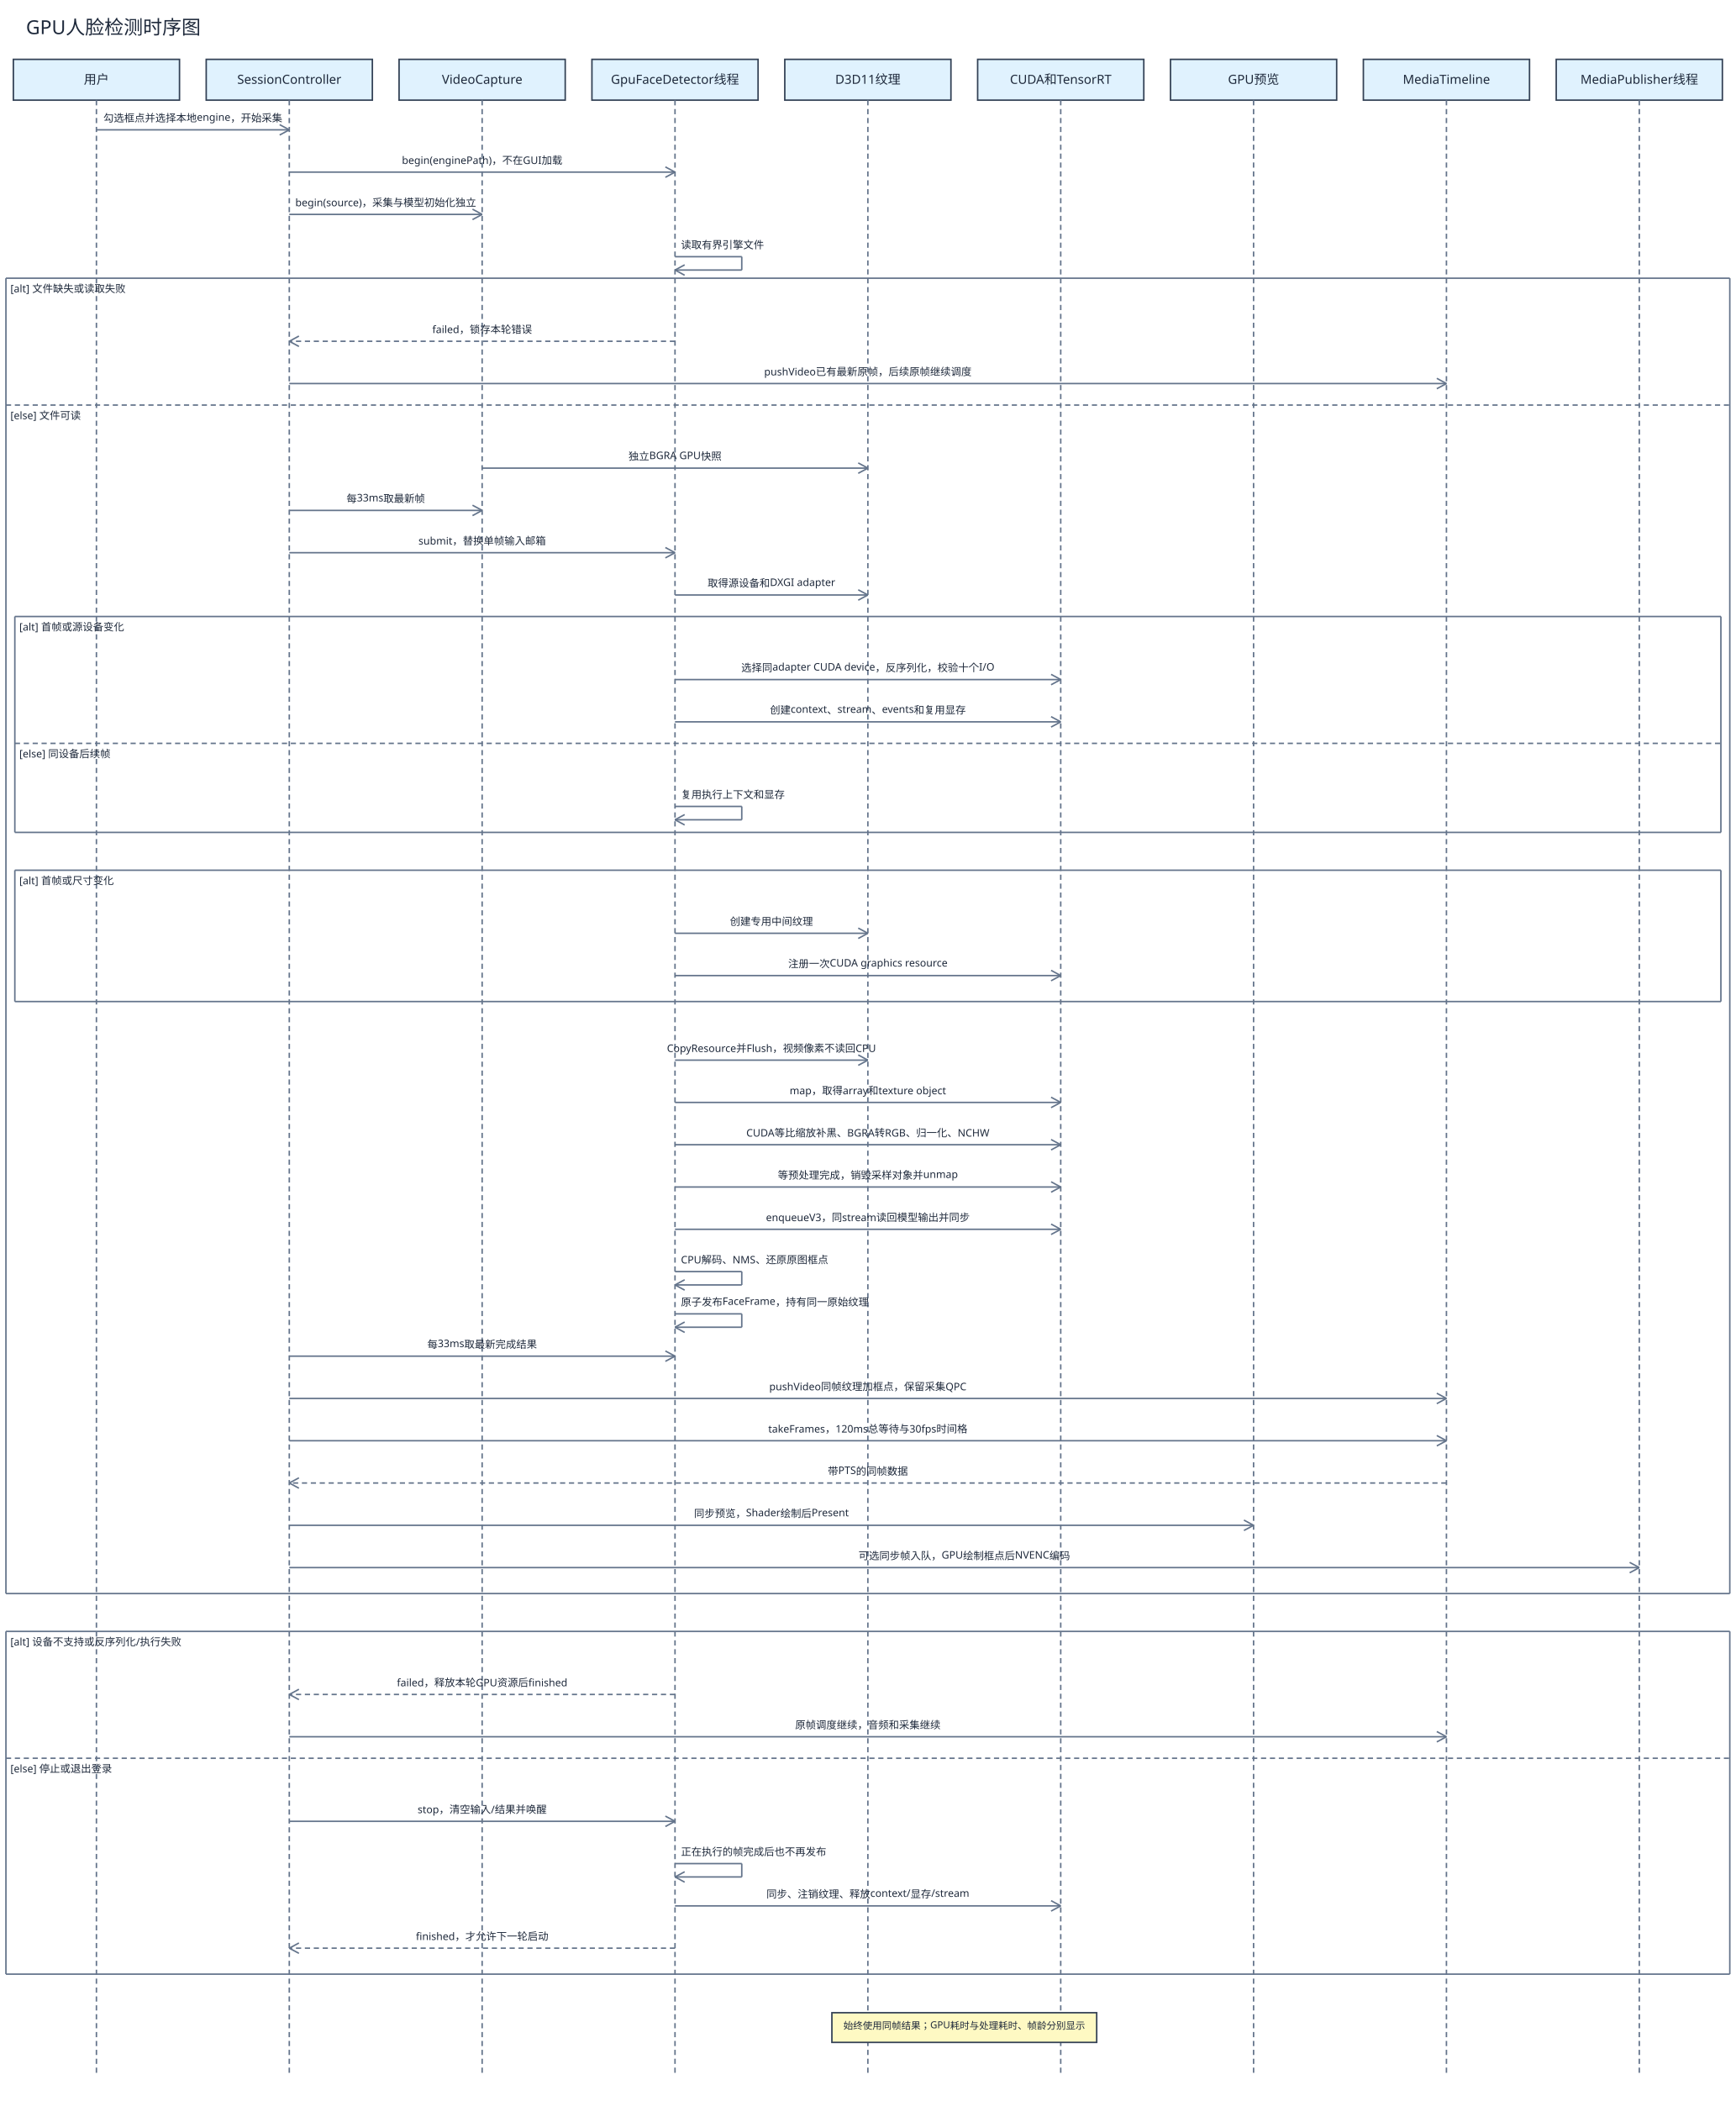
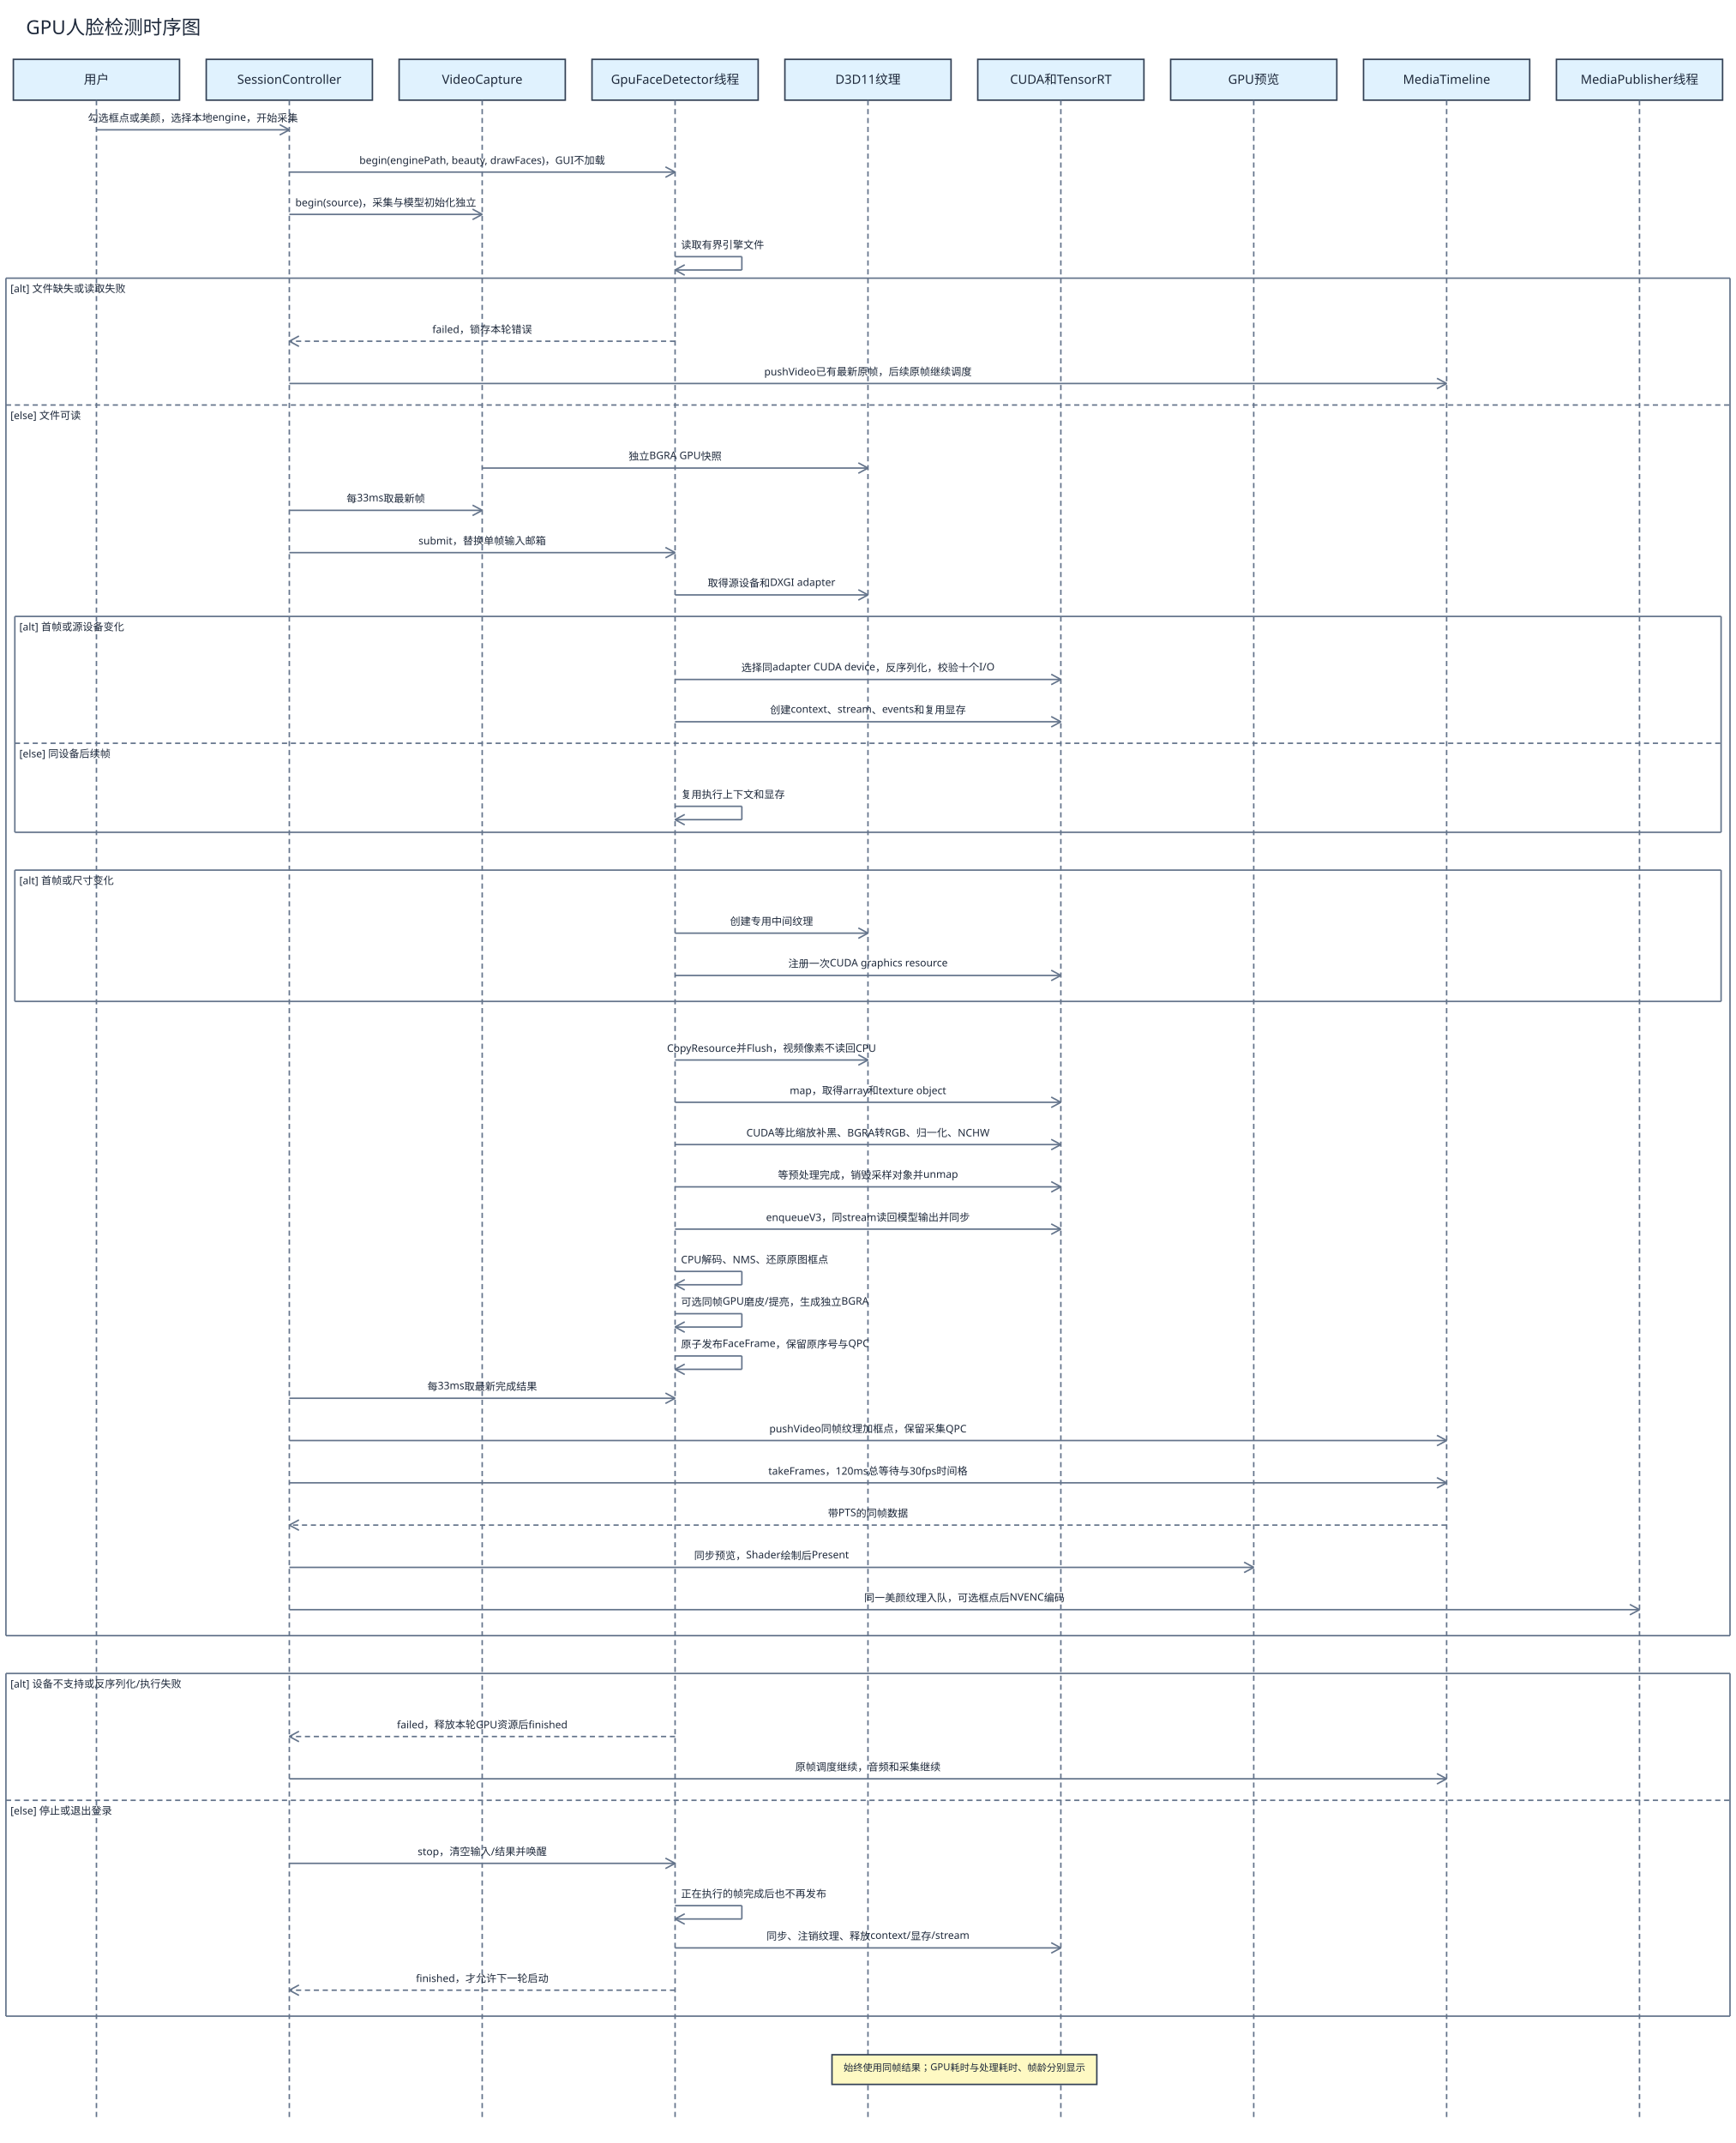
- <svg xmlns="http://www.w3.org/2000/svg" width="2340" height="2832" viewBox="0 0 2340 2832">
+ <svg xmlns="http://www.w3.org/2000/svg" width="2340" height="2889" viewBox="0 0 2340 2889">
  <text x="35" y="46" fill="#1e293b" font-family="Microsoft YaHei, sans-serif" font-size="26" text-anchor="start">GPU人脸检测时序图</text>
  <rect x="18.0" y="80" width="224" height="55" fill="#e0f2fe" stroke="#334155" stroke-width="2" />
  <text x="130.0" y="113" fill="#1e293b" font-family="Microsoft YaHei, sans-serif" font-size="17" text-anchor="middle">用户</text>
-   <line x1="130.0" y1="135" x2="130.0" y2="2797" stroke="#64748b" stroke-width="2" stroke-dasharray="7 5" />
+   <line x1="130.0" y1="135" x2="130.0" y2="2854" stroke="#64748b" stroke-width="2" stroke-dasharray="7 5" />
  <rect x="278.0" y="80" width="224" height="55" fill="#e0f2fe" stroke="#334155" stroke-width="2" />
  <text x="390.0" y="113" fill="#1e293b" font-family="Microsoft YaHei, sans-serif" font-size="17" text-anchor="middle">SessionController</text>
-   <line x1="390.0" y1="135" x2="390.0" y2="2797" stroke="#64748b" stroke-width="2" stroke-dasharray="7 5" />
+   <line x1="390.0" y1="135" x2="390.0" y2="2854" stroke="#64748b" stroke-width="2" stroke-dasharray="7 5" />
  <rect x="538.0" y="80" width="224" height="55" fill="#e0f2fe" stroke="#334155" stroke-width="2" />
  <text x="650.0" y="113" fill="#1e293b" font-family="Microsoft YaHei, sans-serif" font-size="17" text-anchor="middle">VideoCapture</text>
-   <line x1="650.0" y1="135" x2="650.0" y2="2797" stroke="#64748b" stroke-width="2" stroke-dasharray="7 5" />
+   <line x1="650.0" y1="135" x2="650.0" y2="2854" stroke="#64748b" stroke-width="2" stroke-dasharray="7 5" />
  <rect x="798.0" y="80" width="224" height="55" fill="#e0f2fe" stroke="#334155" stroke-width="2" />
  <text x="910.0" y="113" fill="#1e293b" font-family="Microsoft YaHei, sans-serif" font-size="17" text-anchor="middle">GpuFaceDetector线程</text>
-   <line x1="910.0" y1="135" x2="910.0" y2="2797" stroke="#64748b" stroke-width="2" stroke-dasharray="7 5" />
+   <line x1="910.0" y1="135" x2="910.0" y2="2854" stroke="#64748b" stroke-width="2" stroke-dasharray="7 5" />
  <rect x="1058.0" y="80" width="224" height="55" fill="#e0f2fe" stroke="#334155" stroke-width="2" />
  <text x="1170.0" y="113" fill="#1e293b" font-family="Microsoft YaHei, sans-serif" font-size="17" text-anchor="middle">D3D11纹理</text>
-   <line x1="1170.0" y1="135" x2="1170.0" y2="2797" stroke="#64748b" stroke-width="2" stroke-dasharray="7 5" />
+   <line x1="1170.0" y1="135" x2="1170.0" y2="2854" stroke="#64748b" stroke-width="2" stroke-dasharray="7 5" />
  <rect x="1318.0" y="80" width="224" height="55" fill="#e0f2fe" stroke="#334155" stroke-width="2" />
  <text x="1430.0" y="113" fill="#1e293b" font-family="Microsoft YaHei, sans-serif" font-size="17" text-anchor="middle">CUDA和TensorRT</text>
-   <line x1="1430.0" y1="135" x2="1430.0" y2="2797" stroke="#64748b" stroke-width="2" stroke-dasharray="7 5" />
+   <line x1="1430.0" y1="135" x2="1430.0" y2="2854" stroke="#64748b" stroke-width="2" stroke-dasharray="7 5" />
  <rect x="1578.0" y="80" width="224" height="55" fill="#e0f2fe" stroke="#334155" stroke-width="2" />
  <text x="1690.0" y="113" fill="#1e293b" font-family="Microsoft YaHei, sans-serif" font-size="17" text-anchor="middle">GPU预览</text>
-   <line x1="1690.0" y1="135" x2="1690.0" y2="2797" stroke="#64748b" stroke-width="2" stroke-dasharray="7 5" />
+   <line x1="1690.0" y1="135" x2="1690.0" y2="2854" stroke="#64748b" stroke-width="2" stroke-dasharray="7 5" />
  <rect x="1838.0" y="80" width="224" height="55" fill="#e0f2fe" stroke="#334155" stroke-width="2" />
  <text x="1950.0" y="113" fill="#1e293b" font-family="Microsoft YaHei, sans-serif" font-size="17" text-anchor="middle">MediaTimeline</text>
-   <line x1="1950.0" y1="135" x2="1950.0" y2="2797" stroke="#64748b" stroke-width="2" stroke-dasharray="7 5" />
+   <line x1="1950.0" y1="135" x2="1950.0" y2="2854" stroke="#64748b" stroke-width="2" stroke-dasharray="7 5" />
  <rect x="2098.0" y="80" width="224" height="55" fill="#e0f2fe" stroke="#334155" stroke-width="2" />
  <text x="2210.0" y="113" fill="#1e293b" font-family="Microsoft YaHei, sans-serif" font-size="17" text-anchor="middle">MediaPublisher线程</text>
-   <line x1="2210.0" y1="135" x2="2210.0" y2="2797" stroke="#64748b" stroke-width="2" stroke-dasharray="7 5" />
+   <line x1="2210.0" y1="135" x2="2210.0" y2="2854" stroke="#64748b" stroke-width="2" stroke-dasharray="7 5" />
  <line x1="130.0" y1="175" x2="390.0" y2="175" stroke="#64748b" stroke-width="2" />
  <line x1="390.0" y1="175" x2="377.0" y2="182.0" stroke="#64748b" stroke-width="2" />
  <line x1="390.0" y1="175" x2="377.0" y2="168.0" stroke="#64748b" stroke-width="2" />
-   <text x="260.0" y="164" fill="#1e293b" font-family="Microsoft YaHei, sans-serif" font-size="14" text-anchor="middle">勾选框点并选择本地engine，开始采集</text>
+   <text x="260.0" y="164" fill="#1e293b" font-family="Microsoft YaHei, sans-serif" font-size="14" text-anchor="middle">勾选框点或美颜，选择本地engine，开始采集</text>
  <line x1="390.0" y1="232" x2="910.0" y2="232" stroke="#64748b" stroke-width="2" />
  <line x1="910.0" y1="232" x2="897.0" y2="239.0" stroke="#64748b" stroke-width="2" />
  <line x1="910.0" y1="232" x2="897.0" y2="225.0" stroke="#64748b" stroke-width="2" />
-   <text x="650.0" y="221" fill="#1e293b" font-family="Microsoft YaHei, sans-serif" font-size="14" text-anchor="middle">begin(enginePath)，不在GUI加载</text>
+   <text x="650.0" y="221" fill="#1e293b" font-family="Microsoft YaHei, sans-serif" font-size="14" text-anchor="middle">begin(enginePath, beauty, drawFaces)，GUI不加载</text>
  <line x1="390.0" y1="289" x2="650.0" y2="289" stroke="#64748b" stroke-width="2" />
  <line x1="650.0" y1="289" x2="637.0" y2="296.0" stroke="#64748b" stroke-width="2" />
  <line x1="650.0" y1="289" x2="637.0" y2="282.0" stroke="#64748b" stroke-width="2" />
  <text x="520.0" y="278" fill="#1e293b" font-family="Microsoft YaHei, sans-serif" font-size="14" text-anchor="middle">begin(source)，采集与模型初始化独立</text>
  <line x1="910.0" y1="346" x2="1000.0" y2="346" stroke="#64748b" stroke-width="2" />
  <line x1="1000.0" y1="346" x2="1000.0" y2="364" stroke="#64748b" stroke-width="2" />
  <line x1="1000.0" y1="364" x2="910.0" y2="364" stroke="#64748b" stroke-width="2" />
  <line x1="910.0" y1="364" x2="923.0" y2="357.0" stroke="#64748b" stroke-width="2" />
  <line x1="910.0" y1="364" x2="923.0" y2="371.0" stroke="#64748b" stroke-width="2" />
  <text x="918.0" y="335" fill="#1e293b" font-family="Microsoft YaHei, sans-serif" font-size="14" text-anchor="start">读取有界引擎文件</text>
  <text x="14" y="394" fill="#1e293b" font-family="Microsoft YaHei, sans-serif" font-size="14" text-anchor="start">[alt] 文件缺失或读取失败</text>
  <line x1="8" y1="375" x2="2332" y2="375" stroke="#64748b" stroke-width="2" />
  <line x1="910.0" y1="460" x2="390.0" y2="460" stroke="#64748b" stroke-width="2" stroke-dasharray="7 5" />
  <line x1="390.0" y1="460" x2="403.0" y2="453.0" stroke="#64748b" stroke-width="2" />
  <line x1="390.0" y1="460" x2="403.0" y2="467.0" stroke="#64748b" stroke-width="2" />
  <text x="650.0" y="449" fill="#1e293b" font-family="Microsoft YaHei, sans-serif" font-size="14" text-anchor="middle">failed，锁存本轮错误</text>
  <line x1="390.0" y1="517" x2="1950.0" y2="517" stroke="#64748b" stroke-width="2" />
  <line x1="1950.0" y1="517" x2="1937.0" y2="524.0" stroke="#64748b" stroke-width="2" />
  <line x1="1950.0" y1="517" x2="1937.0" y2="510.0" stroke="#64748b" stroke-width="2" />
  <text x="1170.0" y="506" fill="#1e293b" font-family="Microsoft YaHei, sans-serif" font-size="14" text-anchor="middle">pushVideo已有最新原帧，后续原帧继续调度</text>
  <line x1="8" y1="546" x2="2332" y2="546" stroke="#64748b" stroke-width="2" stroke-dasharray="7 5" />
  <text x="14" y="565" fill="#1e293b" font-family="Microsoft YaHei, sans-serif" font-size="14" text-anchor="start">[else] 文件可读</text>
  <line x1="650.0" y1="631" x2="1170.0" y2="631" stroke="#64748b" stroke-width="2" />
  <line x1="1170.0" y1="631" x2="1157.0" y2="638.0" stroke="#64748b" stroke-width="2" />
  <line x1="1170.0" y1="631" x2="1157.0" y2="624.0" stroke="#64748b" stroke-width="2" />
  <text x="910.0" y="620" fill="#1e293b" font-family="Microsoft YaHei, sans-serif" font-size="14" text-anchor="middle">独立BGRA GPU快照</text>
  <line x1="390.0" y1="688" x2="650.0" y2="688" stroke="#64748b" stroke-width="2" />
  <line x1="650.0" y1="688" x2="637.0" y2="695.0" stroke="#64748b" stroke-width="2" />
  <line x1="650.0" y1="688" x2="637.0" y2="681.0" stroke="#64748b" stroke-width="2" />
  <text x="520.0" y="677" fill="#1e293b" font-family="Microsoft YaHei, sans-serif" font-size="14" text-anchor="middle">每33ms取最新帧</text>
  <line x1="390.0" y1="745" x2="910.0" y2="745" stroke="#64748b" stroke-width="2" />
  <line x1="910.0" y1="745" x2="897.0" y2="752.0" stroke="#64748b" stroke-width="2" />
  <line x1="910.0" y1="745" x2="897.0" y2="738.0" stroke="#64748b" stroke-width="2" />
  <text x="650.0" y="734" fill="#1e293b" font-family="Microsoft YaHei, sans-serif" font-size="14" text-anchor="middle">submit，替换单帧输入邮箱</text>
  <line x1="910.0" y1="802" x2="1170.0" y2="802" stroke="#64748b" stroke-width="2" />
  <line x1="1170.0" y1="802" x2="1157.0" y2="809.0" stroke="#64748b" stroke-width="2" />
  <line x1="1170.0" y1="802" x2="1157.0" y2="795.0" stroke="#64748b" stroke-width="2" />
  <text x="1040.0" y="791" fill="#1e293b" font-family="Microsoft YaHei, sans-serif" font-size="14" text-anchor="middle">取得源设备和DXGI adapter</text>
  <text x="26" y="850" fill="#1e293b" font-family="Microsoft YaHei, sans-serif" font-size="14" text-anchor="start">[alt] 首帧或源设备变化</text>
  <line x1="20" y1="831" x2="2320" y2="831" stroke="#64748b" stroke-width="2" />
  <line x1="910.0" y1="916" x2="1430.0" y2="916" stroke="#64748b" stroke-width="2" />
  <line x1="1430.0" y1="916" x2="1417.0" y2="923.0" stroke="#64748b" stroke-width="2" />
  <line x1="1430.0" y1="916" x2="1417.0" y2="909.0" stroke="#64748b" stroke-width="2" />
  <text x="1170.0" y="905" fill="#1e293b" font-family="Microsoft YaHei, sans-serif" font-size="14" text-anchor="middle">选择同adapter CUDA device，反序列化，校验十个I/O</text>
  <line x1="910.0" y1="973" x2="1430.0" y2="973" stroke="#64748b" stroke-width="2" />
  <line x1="1430.0" y1="973" x2="1417.0" y2="980.0" stroke="#64748b" stroke-width="2" />
  <line x1="1430.0" y1="973" x2="1417.0" y2="966.0" stroke="#64748b" stroke-width="2" />
  <text x="1170.0" y="962" fill="#1e293b" font-family="Microsoft YaHei, sans-serif" font-size="14" text-anchor="middle">创建context、stream、events和复用显存</text>
  <line x1="20" y1="1002" x2="2320" y2="1002" stroke="#64748b" stroke-width="2" stroke-dasharray="7 5" />
  <text x="26" y="1021" fill="#1e293b" font-family="Microsoft YaHei, sans-serif" font-size="14" text-anchor="start">[else] 同设备后续帧</text>
  <line x1="910.0" y1="1087" x2="1000.0" y2="1087" stroke="#64748b" stroke-width="2" />
  <line x1="1000.0" y1="1087" x2="1000.0" y2="1105" stroke="#64748b" stroke-width="2" />
  <line x1="1000.0" y1="1105" x2="910.0" y2="1105" stroke="#64748b" stroke-width="2" />
  <line x1="910.0" y1="1105" x2="923.0" y2="1098.0" stroke="#64748b" stroke-width="2" />
  <line x1="910.0" y1="1105" x2="923.0" y2="1112.0" stroke="#64748b" stroke-width="2" />
  <text x="918.0" y="1076" fill="#1e293b" font-family="Microsoft YaHei, sans-serif" font-size="14" text-anchor="start">复用执行上下文和显存</text>
  <line x1="20" y1="831" x2="20" y2="1122" stroke="#64748b" stroke-width="2" />
  <line x1="2320" y1="831" x2="2320" y2="1122" stroke="#64748b" stroke-width="2" />
  <line x1="20" y1="1122" x2="2320" y2="1122" stroke="#64748b" stroke-width="2" />
  <text x="26" y="1192" fill="#1e293b" font-family="Microsoft YaHei, sans-serif" font-size="14" text-anchor="start">[alt] 首帧或尺寸变化</text>
  <line x1="20" y1="1173" x2="2320" y2="1173" stroke="#64748b" stroke-width="2" />
  <line x1="910.0" y1="1258" x2="1170.0" y2="1258" stroke="#64748b" stroke-width="2" />
  <line x1="1170.0" y1="1258" x2="1157.0" y2="1265.0" stroke="#64748b" stroke-width="2" />
  <line x1="1170.0" y1="1258" x2="1157.0" y2="1251.0" stroke="#64748b" stroke-width="2" />
  <text x="1040.0" y="1247" fill="#1e293b" font-family="Microsoft YaHei, sans-serif" font-size="14" text-anchor="middle">创建专用中间纹理</text>
  <line x1="910.0" y1="1315" x2="1430.0" y2="1315" stroke="#64748b" stroke-width="2" />
  <line x1="1430.0" y1="1315" x2="1417.0" y2="1322.0" stroke="#64748b" stroke-width="2" />
  <line x1="1430.0" y1="1315" x2="1417.0" y2="1308.0" stroke="#64748b" stroke-width="2" />
  <text x="1170.0" y="1304" fill="#1e293b" font-family="Microsoft YaHei, sans-serif" font-size="14" text-anchor="middle">注册一次CUDA graphics resource</text>
  <line x1="20" y1="1173" x2="20" y2="1350" stroke="#64748b" stroke-width="2" />
  <line x1="2320" y1="1173" x2="2320" y2="1350" stroke="#64748b" stroke-width="2" />
  <line x1="20" y1="1350" x2="2320" y2="1350" stroke="#64748b" stroke-width="2" />
  <line x1="910.0" y1="1429" x2="1170.0" y2="1429" stroke="#64748b" stroke-width="2" />
  <line x1="1170.0" y1="1429" x2="1157.0" y2="1436.0" stroke="#64748b" stroke-width="2" />
  <line x1="1170.0" y1="1429" x2="1157.0" y2="1422.0" stroke="#64748b" stroke-width="2" />
  <text x="1040.0" y="1418" fill="#1e293b" font-family="Microsoft YaHei, sans-serif" font-size="14" text-anchor="middle">CopyResource并Flush，视频像素不读回CPU</text>
  <line x1="910.0" y1="1486" x2="1430.0" y2="1486" stroke="#64748b" stroke-width="2" />
  <line x1="1430.0" y1="1486" x2="1417.0" y2="1493.0" stroke="#64748b" stroke-width="2" />
  <line x1="1430.0" y1="1486" x2="1417.0" y2="1479.0" stroke="#64748b" stroke-width="2" />
  <text x="1170.0" y="1475" fill="#1e293b" font-family="Microsoft YaHei, sans-serif" font-size="14" text-anchor="middle">map，取得array和texture object</text>
  <line x1="910.0" y1="1543" x2="1430.0" y2="1543" stroke="#64748b" stroke-width="2" />
  <line x1="1430.0" y1="1543" x2="1417.0" y2="1550.0" stroke="#64748b" stroke-width="2" />
  <line x1="1430.0" y1="1543" x2="1417.0" y2="1536.0" stroke="#64748b" stroke-width="2" />
  <text x="1170.0" y="1532" fill="#1e293b" font-family="Microsoft YaHei, sans-serif" font-size="14" text-anchor="middle">CUDA等比缩放补黑、BGRA转RGB、归一化、NCHW</text>
  <line x1="910.0" y1="1600" x2="1430.0" y2="1600" stroke="#64748b" stroke-width="2" />
  <line x1="1430.0" y1="1600" x2="1417.0" y2="1607.0" stroke="#64748b" stroke-width="2" />
  <line x1="1430.0" y1="1600" x2="1417.0" y2="1593.0" stroke="#64748b" stroke-width="2" />
  <text x="1170.0" y="1589" fill="#1e293b" font-family="Microsoft YaHei, sans-serif" font-size="14" text-anchor="middle">等预处理完成，销毁采样对象并unmap</text>
  <line x1="910.0" y1="1657" x2="1430.0" y2="1657" stroke="#64748b" stroke-width="2" />
  <line x1="1430.0" y1="1657" x2="1417.0" y2="1664.0" stroke="#64748b" stroke-width="2" />
  <line x1="1430.0" y1="1657" x2="1417.0" y2="1650.0" stroke="#64748b" stroke-width="2" />
  <text x="1170.0" y="1646" fill="#1e293b" font-family="Microsoft YaHei, sans-serif" font-size="14" text-anchor="middle">enqueueV3，同stream读回模型输出并同步</text>
  <line x1="910.0" y1="1714" x2="1000.0" y2="1714" stroke="#64748b" stroke-width="2" />
  <line x1="1000.0" y1="1714" x2="1000.0" y2="1732" stroke="#64748b" stroke-width="2" />
  <line x1="1000.0" y1="1732" x2="910.0" y2="1732" stroke="#64748b" stroke-width="2" />
  <line x1="910.0" y1="1732" x2="923.0" y2="1725.0" stroke="#64748b" stroke-width="2" />
  <line x1="910.0" y1="1732" x2="923.0" y2="1739.0" stroke="#64748b" stroke-width="2" />
  <text x="918.0" y="1703" fill="#1e293b" font-family="Microsoft YaHei, sans-serif" font-size="14" text-anchor="start">CPU解码、NMS、还原原图框点</text>
  <line x1="910.0" y1="1771" x2="1000.0" y2="1771" stroke="#64748b" stroke-width="2" />
  <line x1="1000.0" y1="1771" x2="1000.0" y2="1789" stroke="#64748b" stroke-width="2" />
  <line x1="1000.0" y1="1789" x2="910.0" y2="1789" stroke="#64748b" stroke-width="2" />
  <line x1="910.0" y1="1789" x2="923.0" y2="1782.0" stroke="#64748b" stroke-width="2" />
  <line x1="910.0" y1="1789" x2="923.0" y2="1796.0" stroke="#64748b" stroke-width="2" />
-   <text x="918.0" y="1760" fill="#1e293b" font-family="Microsoft YaHei, sans-serif" font-size="14" text-anchor="start">原子发布FaceFrame，持有同一原始纹理</text>
-   <line x1="390.0" y1="1828" x2="910.0" y2="1828" stroke="#64748b" stroke-width="2" />
-   <line x1="910.0" y1="1828" x2="897.0" y2="1835.0" stroke="#64748b" stroke-width="2" />
-   <line x1="910.0" y1="1828" x2="897.0" y2="1821.0" stroke="#64748b" stroke-width="2" />
-   <text x="650.0" y="1817" fill="#1e293b" font-family="Microsoft YaHei, sans-serif" font-size="14" text-anchor="middle">每33ms取最新完成结果</text>
-   <line x1="390.0" y1="1885" x2="1950.0" y2="1885" stroke="#64748b" stroke-width="2" />
-   <line x1="1950.0" y1="1885" x2="1937.0" y2="1892.0" stroke="#64748b" stroke-width="2" />
-   <line x1="1950.0" y1="1885" x2="1937.0" y2="1878.0" stroke="#64748b" stroke-width="2" />
-   <text x="1170.0" y="1874" fill="#1e293b" font-family="Microsoft YaHei, sans-serif" font-size="14" text-anchor="middle">pushVideo同帧纹理加框点，保留采集QPC</text>
+   <text x="918.0" y="1760" fill="#1e293b" font-family="Microsoft YaHei, sans-serif" font-size="14" text-anchor="start">可选同帧GPU磨皮/提亮，生成独立BGRA</text>
+   <line x1="910.0" y1="1828" x2="1000.0" y2="1828" stroke="#64748b" stroke-width="2" />
+   <line x1="1000.0" y1="1828" x2="1000.0" y2="1846" stroke="#64748b" stroke-width="2" />
+   <line x1="1000.0" y1="1846" x2="910.0" y2="1846" stroke="#64748b" stroke-width="2" />
+   <line x1="910.0" y1="1846" x2="923.0" y2="1839.0" stroke="#64748b" stroke-width="2" />
+   <line x1="910.0" y1="1846" x2="923.0" y2="1853.0" stroke="#64748b" stroke-width="2" />
+   <text x="918.0" y="1817" fill="#1e293b" font-family="Microsoft YaHei, sans-serif" font-size="14" text-anchor="start">原子发布FaceFrame，保留原序号与QPC</text>
+   <line x1="390.0" y1="1885" x2="910.0" y2="1885" stroke="#64748b" stroke-width="2" />
+   <line x1="910.0" y1="1885" x2="897.0" y2="1892.0" stroke="#64748b" stroke-width="2" />
+   <line x1="910.0" y1="1885" x2="897.0" y2="1878.0" stroke="#64748b" stroke-width="2" />
+   <text x="650.0" y="1874" fill="#1e293b" font-family="Microsoft YaHei, sans-serif" font-size="14" text-anchor="middle">每33ms取最新完成结果</text>
  <line x1="390.0" y1="1942" x2="1950.0" y2="1942" stroke="#64748b" stroke-width="2" />
  <line x1="1950.0" y1="1942" x2="1937.0" y2="1949.0" stroke="#64748b" stroke-width="2" />
  <line x1="1950.0" y1="1942" x2="1937.0" y2="1935.0" stroke="#64748b" stroke-width="2" />
-   <text x="1170.0" y="1931" fill="#1e293b" font-family="Microsoft YaHei, sans-serif" font-size="14" text-anchor="middle">takeFrames，120ms总等待与30fps时间格</text>
-   <line x1="1950.0" y1="1999" x2="390.0" y2="1999" stroke="#64748b" stroke-width="2" stroke-dasharray="7 5" />
-   <line x1="390.0" y1="1999" x2="403.0" y2="1992.0" stroke="#64748b" stroke-width="2" />
-   <line x1="390.0" y1="1999" x2="403.0" y2="2006.0" stroke="#64748b" stroke-width="2" />
-   <text x="1170.0" y="1988" fill="#1e293b" font-family="Microsoft YaHei, sans-serif" font-size="14" text-anchor="middle">带PTS的同帧数据</text>
-   <line x1="390.0" y1="2056" x2="1690.0" y2="2056" stroke="#64748b" stroke-width="2" />
-   <line x1="1690.0" y1="2056" x2="1677.0" y2="2063.0" stroke="#64748b" stroke-width="2" />
-   <line x1="1690.0" y1="2056" x2="1677.0" y2="2049.0" stroke="#64748b" stroke-width="2" />
-   <text x="1040.0" y="2045" fill="#1e293b" font-family="Microsoft YaHei, sans-serif" font-size="14" text-anchor="middle">同步预览，Shader绘制后Present</text>
-   <line x1="390.0" y1="2113" x2="2210.0" y2="2113" stroke="#64748b" stroke-width="2" />
-   <line x1="2210.0" y1="2113" x2="2197.0" y2="2120.0" stroke="#64748b" stroke-width="2" />
-   <line x1="2210.0" y1="2113" x2="2197.0" y2="2106.0" stroke="#64748b" stroke-width="2" />
-   <text x="1300.0" y="2102" fill="#1e293b" font-family="Microsoft YaHei, sans-serif" font-size="14" text-anchor="middle">可选同步帧入队，GPU绘制框点后NVENC编码</text>
-   <line x1="8" y1="375" x2="8" y2="2148" stroke="#64748b" stroke-width="2" />
-   <line x1="2332" y1="375" x2="2332" y2="2148" stroke="#64748b" stroke-width="2" />
-   <line x1="8" y1="2148" x2="2332" y2="2148" stroke="#64748b" stroke-width="2" />
-   <text x="14" y="2218" fill="#1e293b" font-family="Microsoft YaHei, sans-serif" font-size="14" text-anchor="start">[alt] 设备不支持或反序列化/执行失败</text>
-   <line x1="8" y1="2199" x2="2332" y2="2199" stroke="#64748b" stroke-width="2" />
-   <line x1="910.0" y1="2284" x2="390.0" y2="2284" stroke="#64748b" stroke-width="2" stroke-dasharray="7 5" />
-   <line x1="390.0" y1="2284" x2="403.0" y2="2277.0" stroke="#64748b" stroke-width="2" />
-   <line x1="390.0" y1="2284" x2="403.0" y2="2291.0" stroke="#64748b" stroke-width="2" />
-   <text x="650.0" y="2273" fill="#1e293b" font-family="Microsoft YaHei, sans-serif" font-size="14" text-anchor="middle">failed，释放本轮GPU资源后finished</text>
-   <line x1="390.0" y1="2341" x2="1950.0" y2="2341" stroke="#64748b" stroke-width="2" />
-   <line x1="1950.0" y1="2341" x2="1937.0" y2="2348.0" stroke="#64748b" stroke-width="2" />
-   <line x1="1950.0" y1="2341" x2="1937.0" y2="2334.0" stroke="#64748b" stroke-width="2" />
-   <text x="1170.0" y="2330" fill="#1e293b" font-family="Microsoft YaHei, sans-serif" font-size="14" text-anchor="middle">原帧调度继续，音频和采集继续</text>
-   <line x1="8" y1="2370" x2="2332" y2="2370" stroke="#64748b" stroke-width="2" stroke-dasharray="7 5" />
-   <text x="14" y="2389" fill="#1e293b" font-family="Microsoft YaHei, sans-serif" font-size="14" text-anchor="start">[else] 停止或退出登录</text>
-   <line x1="390.0" y1="2455" x2="910.0" y2="2455" stroke="#64748b" stroke-width="2" />
-   <line x1="910.0" y1="2455" x2="897.0" y2="2462.0" stroke="#64748b" stroke-width="2" />
-   <line x1="910.0" y1="2455" x2="897.0" y2="2448.0" stroke="#64748b" stroke-width="2" />
-   <text x="650.0" y="2444" fill="#1e293b" font-family="Microsoft YaHei, sans-serif" font-size="14" text-anchor="middle">stop，清空输入/结果并唤醒</text>
-   <line x1="910.0" y1="2512" x2="1000.0" y2="2512" stroke="#64748b" stroke-width="2" />
-   <line x1="1000.0" y1="2512" x2="1000.0" y2="2530" stroke="#64748b" stroke-width="2" />
-   <line x1="1000.0" y1="2530" x2="910.0" y2="2530" stroke="#64748b" stroke-width="2" />
-   <line x1="910.0" y1="2530" x2="923.0" y2="2523.0" stroke="#64748b" stroke-width="2" />
-   <line x1="910.0" y1="2530" x2="923.0" y2="2537.0" stroke="#64748b" stroke-width="2" />
-   <text x="918.0" y="2501" fill="#1e293b" font-family="Microsoft YaHei, sans-serif" font-size="14" text-anchor="start">正在执行的帧完成后也不再发布</text>
-   <line x1="910.0" y1="2569" x2="1430.0" y2="2569" stroke="#64748b" stroke-width="2" />
-   <line x1="1430.0" y1="2569" x2="1417.0" y2="2576.0" stroke="#64748b" stroke-width="2" />
-   <line x1="1430.0" y1="2569" x2="1417.0" y2="2562.0" stroke="#64748b" stroke-width="2" />
-   <text x="1170.0" y="2558" fill="#1e293b" font-family="Microsoft YaHei, sans-serif" font-size="14" text-anchor="middle">同步、注销纹理、释放context/显存/stream</text>
-   <line x1="910.0" y1="2626" x2="390.0" y2="2626" stroke="#64748b" stroke-width="2" stroke-dasharray="7 5" />
-   <line x1="390.0" y1="2626" x2="403.0" y2="2619.0" stroke="#64748b" stroke-width="2" />
-   <line x1="390.0" y1="2626" x2="403.0" y2="2633.0" stroke="#64748b" stroke-width="2" />
-   <text x="650.0" y="2615" fill="#1e293b" font-family="Microsoft YaHei, sans-serif" font-size="14" text-anchor="middle">finished，才允许下一轮启动</text>
-   <line x1="8" y1="2199" x2="8" y2="2661" stroke="#64748b" stroke-width="2" />
-   <line x1="2332" y1="2199" x2="2332" y2="2661" stroke="#64748b" stroke-width="2" />
-   <line x1="8" y1="2661" x2="2332" y2="2661" stroke="#64748b" stroke-width="2" />
-   <rect x="1121.5" y="2713" width="357.0" height="40" fill="#fef9c3" stroke="#334155" stroke-width="2" />
-   <text x="1300.0" y="2735" fill="#1e293b" font-family="Microsoft YaHei, sans-serif" font-size="13" text-anchor="middle">始终使用同帧结果；GPU耗时与处理耗时、帧龄分别显示</text>
+   <text x="1170.0" y="1931" fill="#1e293b" font-family="Microsoft YaHei, sans-serif" font-size="14" text-anchor="middle">pushVideo同帧纹理加框点，保留采集QPC</text>
+   <line x1="390.0" y1="1999" x2="1950.0" y2="1999" stroke="#64748b" stroke-width="2" />
+   <line x1="1950.0" y1="1999" x2="1937.0" y2="2006.0" stroke="#64748b" stroke-width="2" />
+   <line x1="1950.0" y1="1999" x2="1937.0" y2="1992.0" stroke="#64748b" stroke-width="2" />
+   <text x="1170.0" y="1988" fill="#1e293b" font-family="Microsoft YaHei, sans-serif" font-size="14" text-anchor="middle">takeFrames，120ms总等待与30fps时间格</text>
+   <line x1="1950.0" y1="2056" x2="390.0" y2="2056" stroke="#64748b" stroke-width="2" stroke-dasharray="7 5" />
+   <line x1="390.0" y1="2056" x2="403.0" y2="2049.0" stroke="#64748b" stroke-width="2" />
+   <line x1="390.0" y1="2056" x2="403.0" y2="2063.0" stroke="#64748b" stroke-width="2" />
+   <text x="1170.0" y="2045" fill="#1e293b" font-family="Microsoft YaHei, sans-serif" font-size="14" text-anchor="middle">带PTS的同帧数据</text>
+   <line x1="390.0" y1="2113" x2="1690.0" y2="2113" stroke="#64748b" stroke-width="2" />
+   <line x1="1690.0" y1="2113" x2="1677.0" y2="2120.0" stroke="#64748b" stroke-width="2" />
+   <line x1="1690.0" y1="2113" x2="1677.0" y2="2106.0" stroke="#64748b" stroke-width="2" />
+   <text x="1040.0" y="2102" fill="#1e293b" font-family="Microsoft YaHei, sans-serif" font-size="14" text-anchor="middle">同步预览，Shader绘制后Present</text>
+   <line x1="390.0" y1="2170" x2="2210.0" y2="2170" stroke="#64748b" stroke-width="2" />
+   <line x1="2210.0" y1="2170" x2="2197.0" y2="2177.0" stroke="#64748b" stroke-width="2" />
+   <line x1="2210.0" y1="2170" x2="2197.0" y2="2163.0" stroke="#64748b" stroke-width="2" />
+   <text x="1300.0" y="2159" fill="#1e293b" font-family="Microsoft YaHei, sans-serif" font-size="14" text-anchor="middle">同一美颜纹理入队，可选框点后NVENC编码</text>
+   <line x1="8" y1="375" x2="8" y2="2205" stroke="#64748b" stroke-width="2" />
+   <line x1="2332" y1="375" x2="2332" y2="2205" stroke="#64748b" stroke-width="2" />
+   <line x1="8" y1="2205" x2="2332" y2="2205" stroke="#64748b" stroke-width="2" />
+   <text x="14" y="2275" fill="#1e293b" font-family="Microsoft YaHei, sans-serif" font-size="14" text-anchor="start">[alt] 设备不支持或反序列化/执行失败</text>
+   <line x1="8" y1="2256" x2="2332" y2="2256" stroke="#64748b" stroke-width="2" />
+   <line x1="910.0" y1="2341" x2="390.0" y2="2341" stroke="#64748b" stroke-width="2" stroke-dasharray="7 5" />
+   <line x1="390.0" y1="2341" x2="403.0" y2="2334.0" stroke="#64748b" stroke-width="2" />
+   <line x1="390.0" y1="2341" x2="403.0" y2="2348.0" stroke="#64748b" stroke-width="2" />
+   <text x="650.0" y="2330" fill="#1e293b" font-family="Microsoft YaHei, sans-serif" font-size="14" text-anchor="middle">failed，释放本轮GPU资源后finished</text>
+   <line x1="390.0" y1="2398" x2="1950.0" y2="2398" stroke="#64748b" stroke-width="2" />
+   <line x1="1950.0" y1="2398" x2="1937.0" y2="2405.0" stroke="#64748b" stroke-width="2" />
+   <line x1="1950.0" y1="2398" x2="1937.0" y2="2391.0" stroke="#64748b" stroke-width="2" />
+   <text x="1170.0" y="2387" fill="#1e293b" font-family="Microsoft YaHei, sans-serif" font-size="14" text-anchor="middle">原帧调度继续，音频和采集继续</text>
+   <line x1="8" y1="2427" x2="2332" y2="2427" stroke="#64748b" stroke-width="2" stroke-dasharray="7 5" />
+   <text x="14" y="2446" fill="#1e293b" font-family="Microsoft YaHei, sans-serif" font-size="14" text-anchor="start">[else] 停止或退出登录</text>
+   <line x1="390.0" y1="2512" x2="910.0" y2="2512" stroke="#64748b" stroke-width="2" />
+   <line x1="910.0" y1="2512" x2="897.0" y2="2519.0" stroke="#64748b" stroke-width="2" />
+   <line x1="910.0" y1="2512" x2="897.0" y2="2505.0" stroke="#64748b" stroke-width="2" />
+   <text x="650.0" y="2501" fill="#1e293b" font-family="Microsoft YaHei, sans-serif" font-size="14" text-anchor="middle">stop，清空输入/结果并唤醒</text>
+   <line x1="910.0" y1="2569" x2="1000.0" y2="2569" stroke="#64748b" stroke-width="2" />
+   <line x1="1000.0" y1="2569" x2="1000.0" y2="2587" stroke="#64748b" stroke-width="2" />
+   <line x1="1000.0" y1="2587" x2="910.0" y2="2587" stroke="#64748b" stroke-width="2" />
+   <line x1="910.0" y1="2587" x2="923.0" y2="2580.0" stroke="#64748b" stroke-width="2" />
+   <line x1="910.0" y1="2587" x2="923.0" y2="2594.0" stroke="#64748b" stroke-width="2" />
+   <text x="918.0" y="2558" fill="#1e293b" font-family="Microsoft YaHei, sans-serif" font-size="14" text-anchor="start">正在执行的帧完成后也不再发布</text>
+   <line x1="910.0" y1="2626" x2="1430.0" y2="2626" stroke="#64748b" stroke-width="2" />
+   <line x1="1430.0" y1="2626" x2="1417.0" y2="2633.0" stroke="#64748b" stroke-width="2" />
+   <line x1="1430.0" y1="2626" x2="1417.0" y2="2619.0" stroke="#64748b" stroke-width="2" />
+   <text x="1170.0" y="2615" fill="#1e293b" font-family="Microsoft YaHei, sans-serif" font-size="14" text-anchor="middle">同步、注销纹理、释放context/显存/stream</text>
+   <line x1="910.0" y1="2683" x2="390.0" y2="2683" stroke="#64748b" stroke-width="2" stroke-dasharray="7 5" />
+   <line x1="390.0" y1="2683" x2="403.0" y2="2676.0" stroke="#64748b" stroke-width="2" />
+   <line x1="390.0" y1="2683" x2="403.0" y2="2690.0" stroke="#64748b" stroke-width="2" />
+   <text x="650.0" y="2672" fill="#1e293b" font-family="Microsoft YaHei, sans-serif" font-size="14" text-anchor="middle">finished，才允许下一轮启动</text>
+   <line x1="8" y1="2256" x2="8" y2="2718" stroke="#64748b" stroke-width="2" />
+   <line x1="2332" y1="2256" x2="2332" y2="2718" stroke="#64748b" stroke-width="2" />
+   <line x1="8" y1="2718" x2="2332" y2="2718" stroke="#64748b" stroke-width="2" />
+   <rect x="1121.5" y="2770" width="357.0" height="40" fill="#fef9c3" stroke="#334155" stroke-width="2" />
+   <text x="1300.0" y="2792" fill="#1e293b" font-family="Microsoft YaHei, sans-serif" font-size="13" text-anchor="middle">始终使用同帧结果；GPU耗时与处理耗时、帧龄分别显示</text>
</svg>
